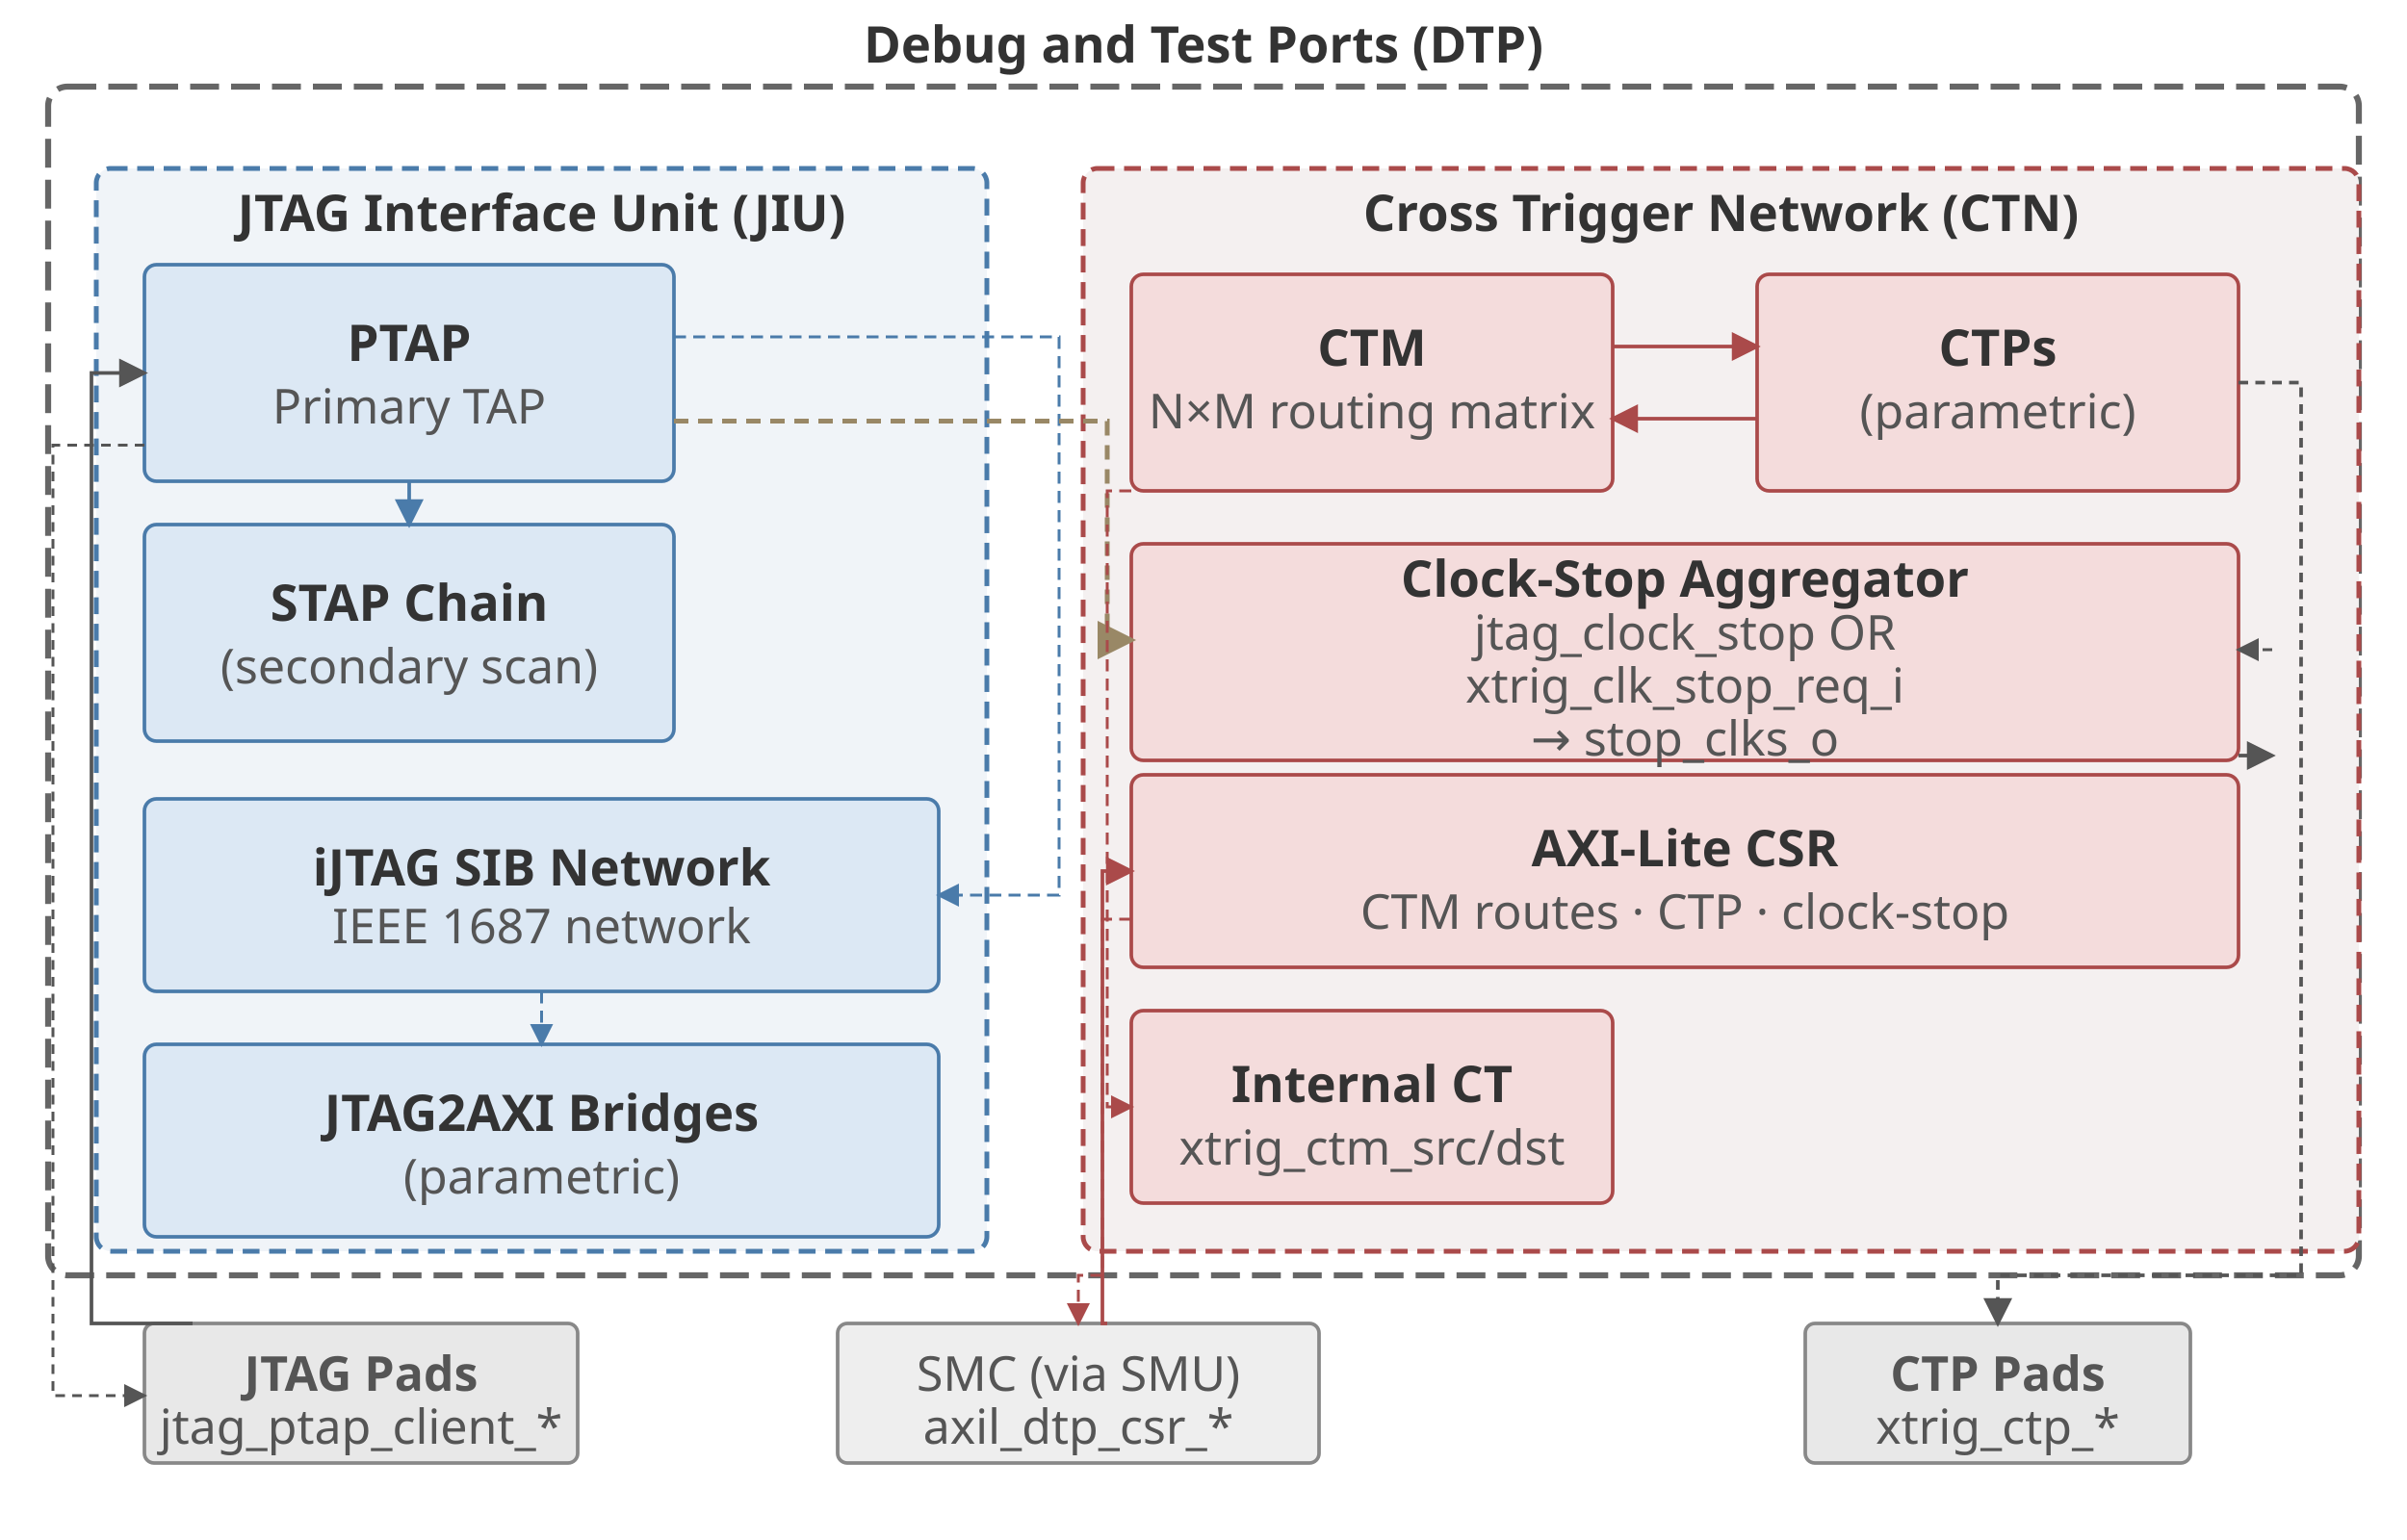
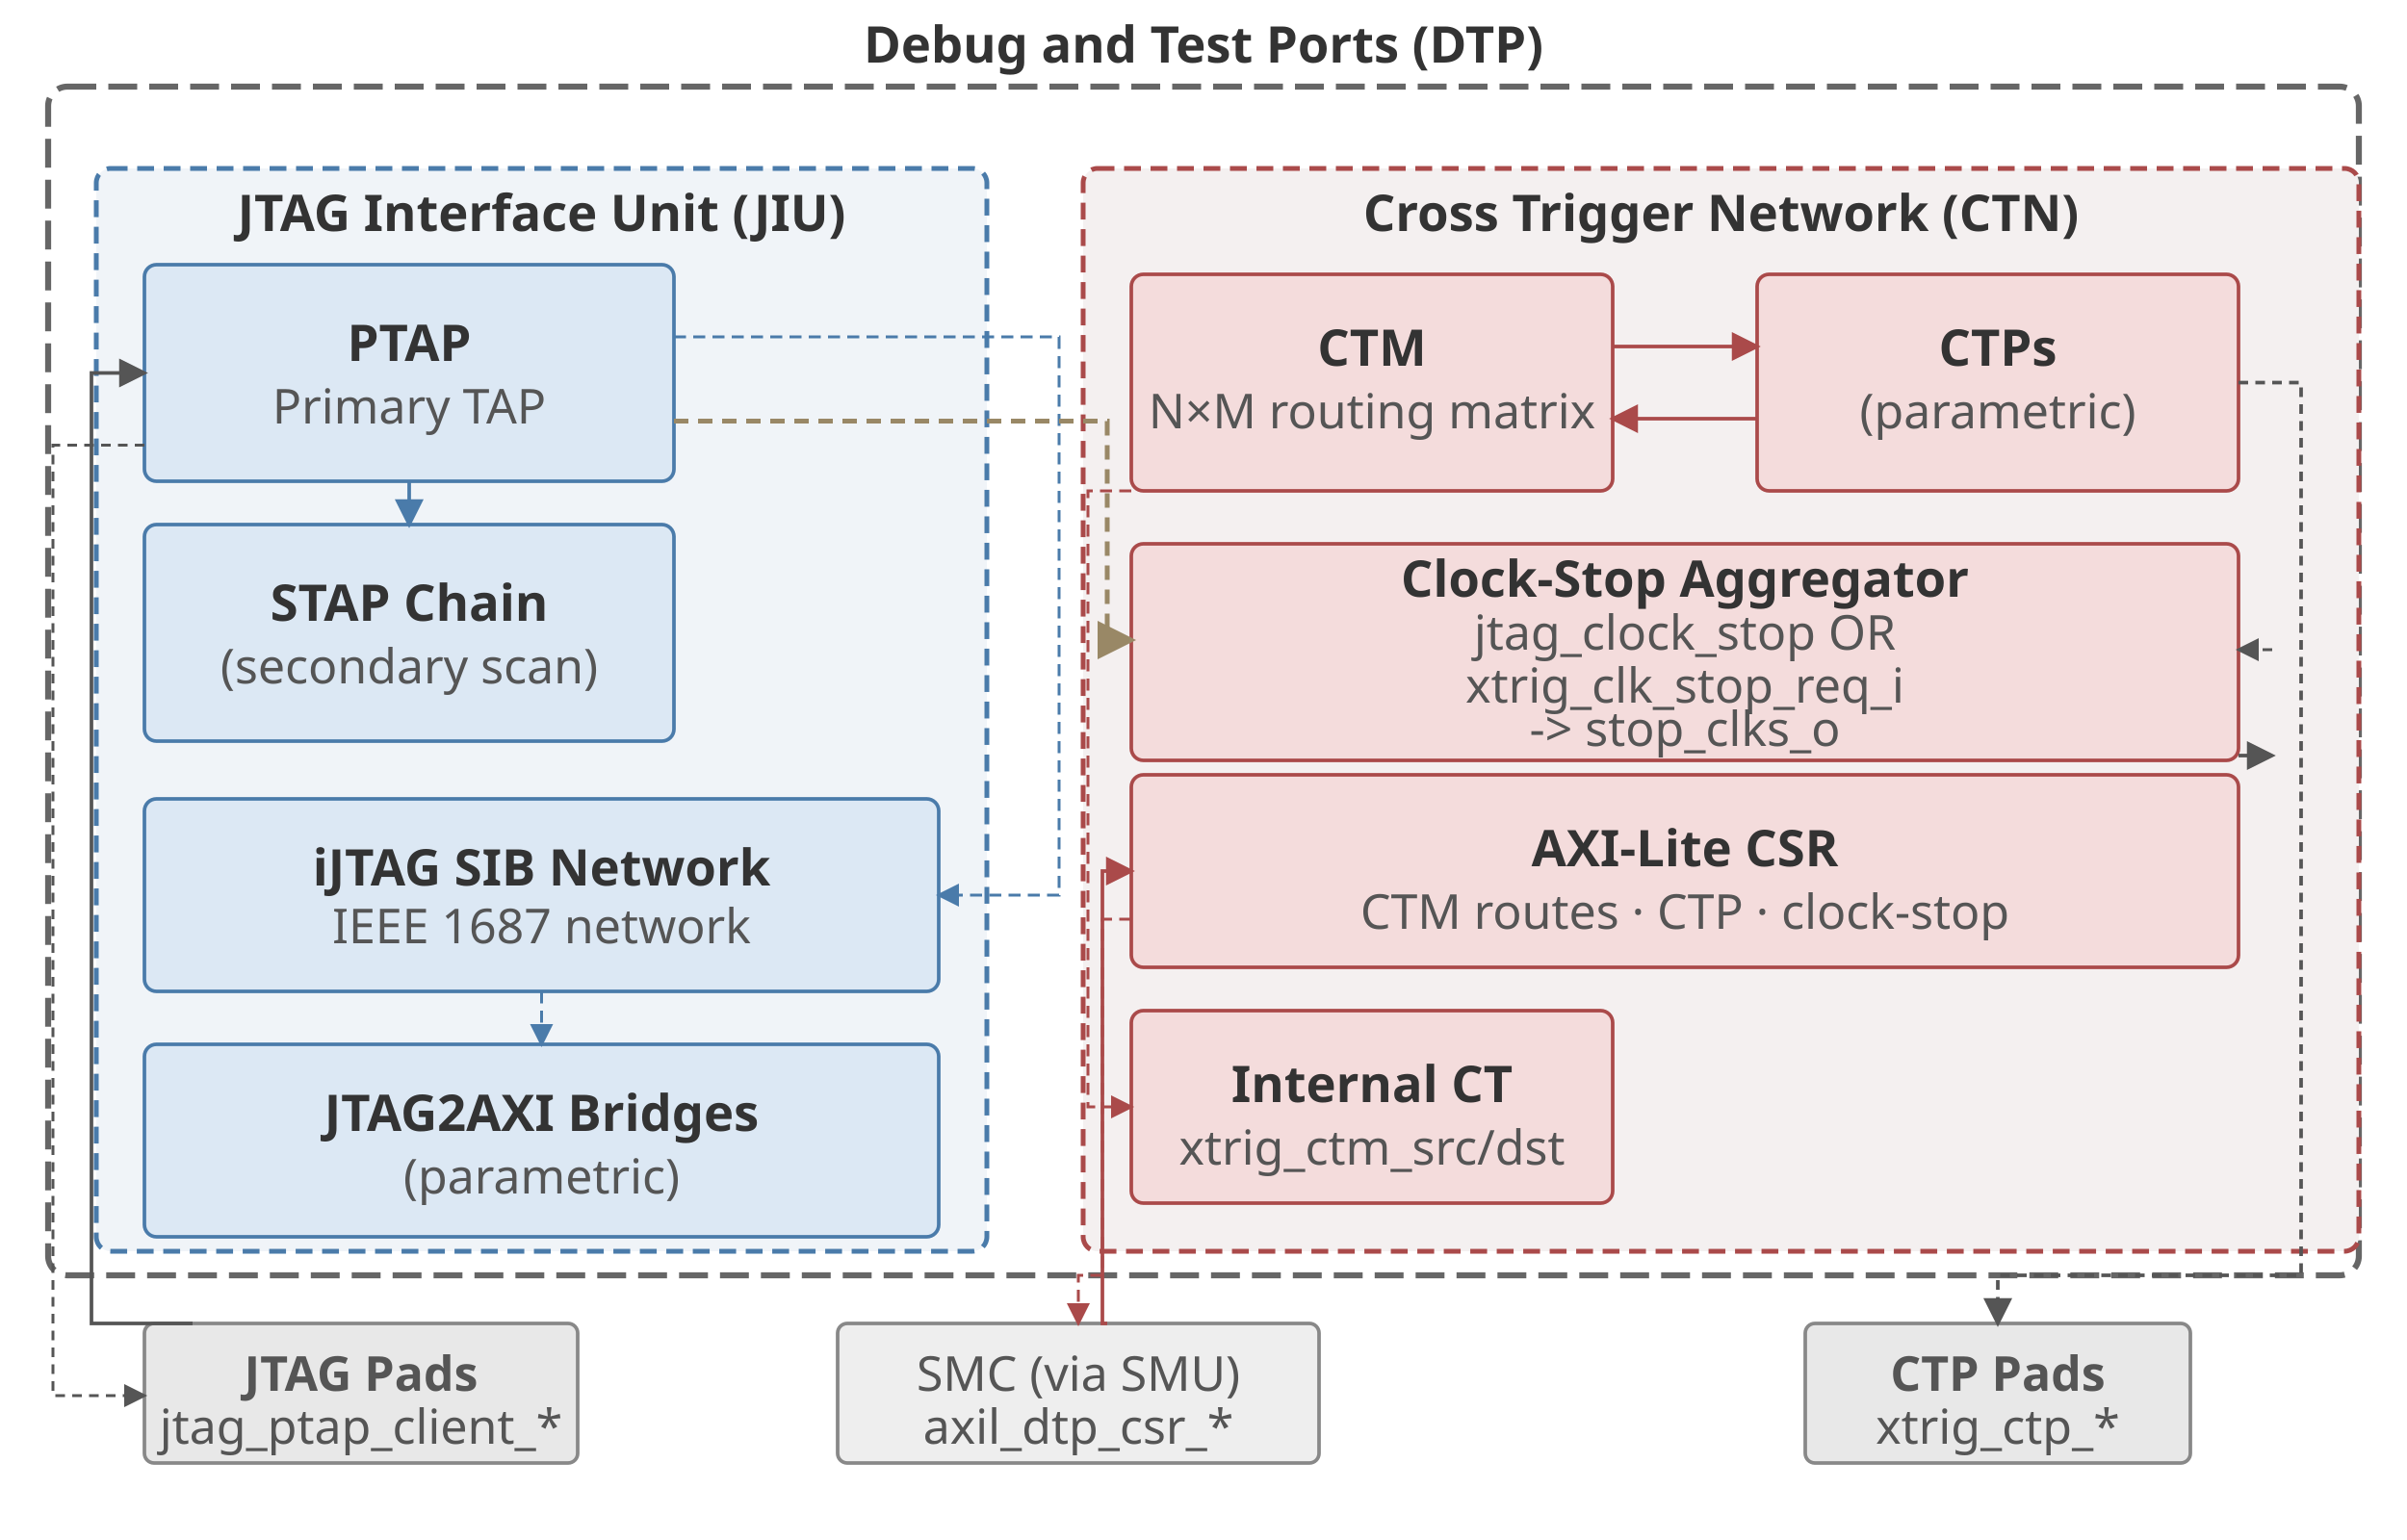
<svg xmlns="http://www.w3.org/2000/svg" version="1.1" width="1000" height="640" viewBox="0 0 1000 640">
  <defs>
    <style>
      text { font-family: sans-serif; fill: #333333; }
      .title  { font-size: 21px; font-weight: bold; }
      .blabel { font-size: 21px; font-weight: bold; }
      .label  { font-size: 21px; }
      .small  { font-size: 20px; fill: #555555; }
      .clk    { font-size: 20px; font-family: monospace; fill: #665500; }
    </style>
    <marker id="arr-b" markerWidth="8" markerHeight="8" refX="7" refY="4" orient="auto">
      <path d="M0,0 L0,8 L8,4 z" fill="#4a7baa" />
    </marker>
    <marker id="arr-r" markerWidth="8" markerHeight="8" refX="7" refY="4" orient="auto">
      <path d="M0,0 L0,8 L8,4 z" fill="#aa4a4a" />
    </marker>
    <marker id="arr-g" markerWidth="8" markerHeight="8" refX="7" refY="4" orient="auto">
      <path d="M0,0 L0,8 L8,4 z" fill="#555555" />
    </marker>
    <marker id="arr-k" markerWidth="8" markerHeight="8" refX="7" refY="4" orient="auto">
      <path d="M0,0 L0,8 L8,4 z" fill="#998866" />
    </marker>
  </defs>
  <text x="500" y="26" class="title" text-anchor="middle">Debug and Test Ports (DTP)</text>
  <rect x="20" y="36" width="960" height="494" rx="8" fill="none" stroke="#666666" stroke-width="2.5" stroke-dasharray="12 5" />
  <rect x="40" y="70" width="370" height="450" rx="6" fill="#f0f4f8" stroke="#4a7baa" stroke-width="2" stroke-dasharray="7 4" />
  <text x="225" y="96" class="blabel" text-anchor="middle" fill="#4a7baa">JTAG Interface Unit (JIU)</text>
  <rect x="60" y="110" width="220" height="90" rx="5" fill="#dce8f4" stroke="#4a7baa" stroke-width="1.5" />
  <text x="170" y="150" class="label" text-anchor="middle" font-weight="bold">PTAP</text>
  <text x="170" y="176" class="small" text-anchor="middle">Primary TAP</text>
  <rect x="60" y="218" width="220" height="90" rx="5" fill="#dce8f4" stroke="#4a7baa" stroke-width="1.5" />
  <text x="170" y="258" class="label" text-anchor="middle" font-weight="bold">STAP Chain</text>
  <text x="170" y="284" class="small" text-anchor="middle">(secondary scan)</text>
  <line x1="170" y1="200" x2="170" y2="218" stroke="#4a7baa" stroke-width="1.5" marker-end="url(#arr-b)" />
  <rect x="60" y="332" width="330" height="80" rx="5" fill="#dce8f4" stroke="#4a7baa" stroke-width="1.5" />
  <text x="225" y="368" class="label" text-anchor="middle" font-weight="bold">iJTAG SIB Network</text>
  <text x="225" y="392" class="small" text-anchor="middle">IEEE 1687 network</text>
  <polyline points="280,140 440,140 440,372 390,372" fill="none" stroke="#4a7baa" stroke-width="1.2" stroke-dasharray="5 3" marker-end="url(#arr-b)" />
  <rect x="60" y="434" width="330" height="80" rx="5" fill="#dce8f4" stroke="#4a7baa" stroke-width="1.5" />
  <text x="225" y="470" class="label" text-anchor="middle" font-weight="bold">JTAG2AXI Bridges</text>
  <text x="225" y="496" class="small" text-anchor="middle">(parametric)</text>
  <line x1="225" y1="412" x2="225" y2="434" stroke="#4a7baa" stroke-width="1.2" stroke-dasharray="5 3" marker-end="url(#arr-b)" />
  <rect x="450" y="70" width="530" height="450" rx="6" fill="#f4f0f0" stroke="#aa4a4a" stroke-width="2" stroke-dasharray="7 4" />
  <text x="715" y="96" class="blabel" text-anchor="middle" fill="#aa4a4a">Cross Trigger Network (CTN)</text>
  <rect x="470" y="114" width="200" height="90" rx="5" fill="#f4dcdc" stroke="#aa4a4a" stroke-width="1.5" />
  <text x="570" y="152" class="label" text-anchor="middle" font-weight="bold">CTM</text>
  <text x="570" y="178" class="small" text-anchor="middle">N×M routing matrix</text>
  <rect x="730" y="114" width="200" height="90" rx="5" fill="#f4dcdc" stroke="#aa4a4a" stroke-width="1.5" />
  <text x="830" y="152" class="label" text-anchor="middle" font-weight="bold">CTPs</text>
  <text x="830" y="178" class="small" text-anchor="middle">(parametric)</text>
  <line x1="670" y1="144" x2="730" y2="144" stroke="#aa4a4a" stroke-width="1.5" marker-end="url(#arr-r)" />
  <line x1="730" y1="174" x2="670" y2="174" stroke="#aa4a4a" stroke-width="1.5" marker-end="url(#arr-r)" />
  <rect x="470" y="226" width="460" height="90" rx="5" fill="#f4dcdc" stroke="#aa4a4a" stroke-width="1.5" />
  <text x="700" y="248" class="label" text-anchor="middle" font-weight="bold">Clock-Stop Aggregator</text>
  <text x="700" y="270" class="small" text-anchor="middle">jtag_clock_stop OR</text>
  <text x="700" y="292" class="small" text-anchor="middle">xtrig_clk_stop_req_i</text>
-   <text x="700" y="314" class="small" text-anchor="middle">→ stop_clks_o</text>
+   <text x="700" y="310" class="small" text-anchor="middle">-&gt; stop_clks_o</text>
  <polyline points="280,175 460,175 460,266 470,266" fill="none" stroke="#998866" stroke-width="2" stroke-dasharray="6 4" marker-end="url(#arr-k)" />
  <line x1="944" y1="270" x2="930" y2="270" stroke="#555555" stroke-width="1.2" stroke-dasharray="4 2" marker-end="url(#arr-g)" />
  <line x1="930" y1="314" x2="944" y2="314" stroke="#555555" stroke-width="1.5" marker-end="url(#arr-g)" />
  <rect x="470" y="322" width="460" height="80" rx="5" fill="#f4dcdc" stroke="#aa4a4a" stroke-width="1.5" />
  <text x="700" y="360" class="label" text-anchor="middle" font-weight="bold">AXI-Lite CSR</text>
  <text x="700" y="386" class="small" text-anchor="middle">CTM routes · CTP · clock-stop</text>
  <rect x="470" y="420" width="200" height="80" rx="5" fill="#f4dcdc" stroke="#aa4a4a" stroke-width="1.5" />
  <text x="570" y="458" class="label" text-anchor="middle" font-weight="bold">Internal CT</text>
  <text x="570" y="484" class="small" text-anchor="middle">xtrig_ctm_src/dst</text>
-   <polyline points="470,204 460,204 460,460 470,460" fill="none" stroke="#aa4a4a" stroke-width="1.2" stroke-dasharray="5 3" marker-end="url(#arr-r)" />
+   <polyline points="470,204 452,204 452,460 470,460" fill="none" stroke="#aa4a4a" stroke-width="1.2" stroke-dasharray="5 3" marker-end="url(#arr-r)" />
  <rect x="60" y="550" width="180" height="58" rx="4" fill="#e8e8e8" stroke="#888888" stroke-width="1.5" />
  <text x="150" y="578" class="small" text-anchor="middle" font-weight="bold">JTAG Pads</text>
  <text x="150" y="600" class="small" text-anchor="middle">jtag_ptap_client_*</text>
  <polyline points="80,550 38,550 38,155 60,155" fill="none" stroke="#555555" stroke-width="1.5" marker-end="url(#arr-g)" />
  <polyline points="60,185 22,185 22,580 60,580" fill="none" stroke="#555555" stroke-width="1.2" stroke-dasharray="4 3" marker-end="url(#arr-g)" />
  <rect x="348" y="550" width="200" height="58" rx="4" fill="#eeeeee" stroke="#888888" stroke-width="1.5" />
  <text x="448" y="578" class="small" text-anchor="middle">SMC (via SMU)</text>
  <text x="448" y="600" class="small" text-anchor="middle">axil_dtp_csr_*</text>
  <polyline points="460,550 458,550 458,362 470,362" fill="none" stroke="#aa4a4a" stroke-width="1.5" marker-end="url(#arr-r)" />
  <polyline points="470,382 458,382 458,530 448,530 448,550" fill="none" stroke="#aa4a4a" stroke-width="1.2" stroke-dasharray="5 3" marker-end="url(#arr-r)" />
  <rect x="750" y="550" width="160" height="58" rx="4" fill="#e8e8e8" stroke="#888888" stroke-width="1.5" />
  <text x="830" y="578" class="small" text-anchor="middle" font-weight="bold">CTP Pads</text>
  <text x="830" y="600" class="small" text-anchor="middle">xtrig_ctp_*</text>
  <polyline points="930,159 956,159 956,530 830,530 830,550" fill="none" stroke="#555555" stroke-width="1.5" stroke-dasharray="4 3" marker-end="url(#arr-g)" />
</svg>
